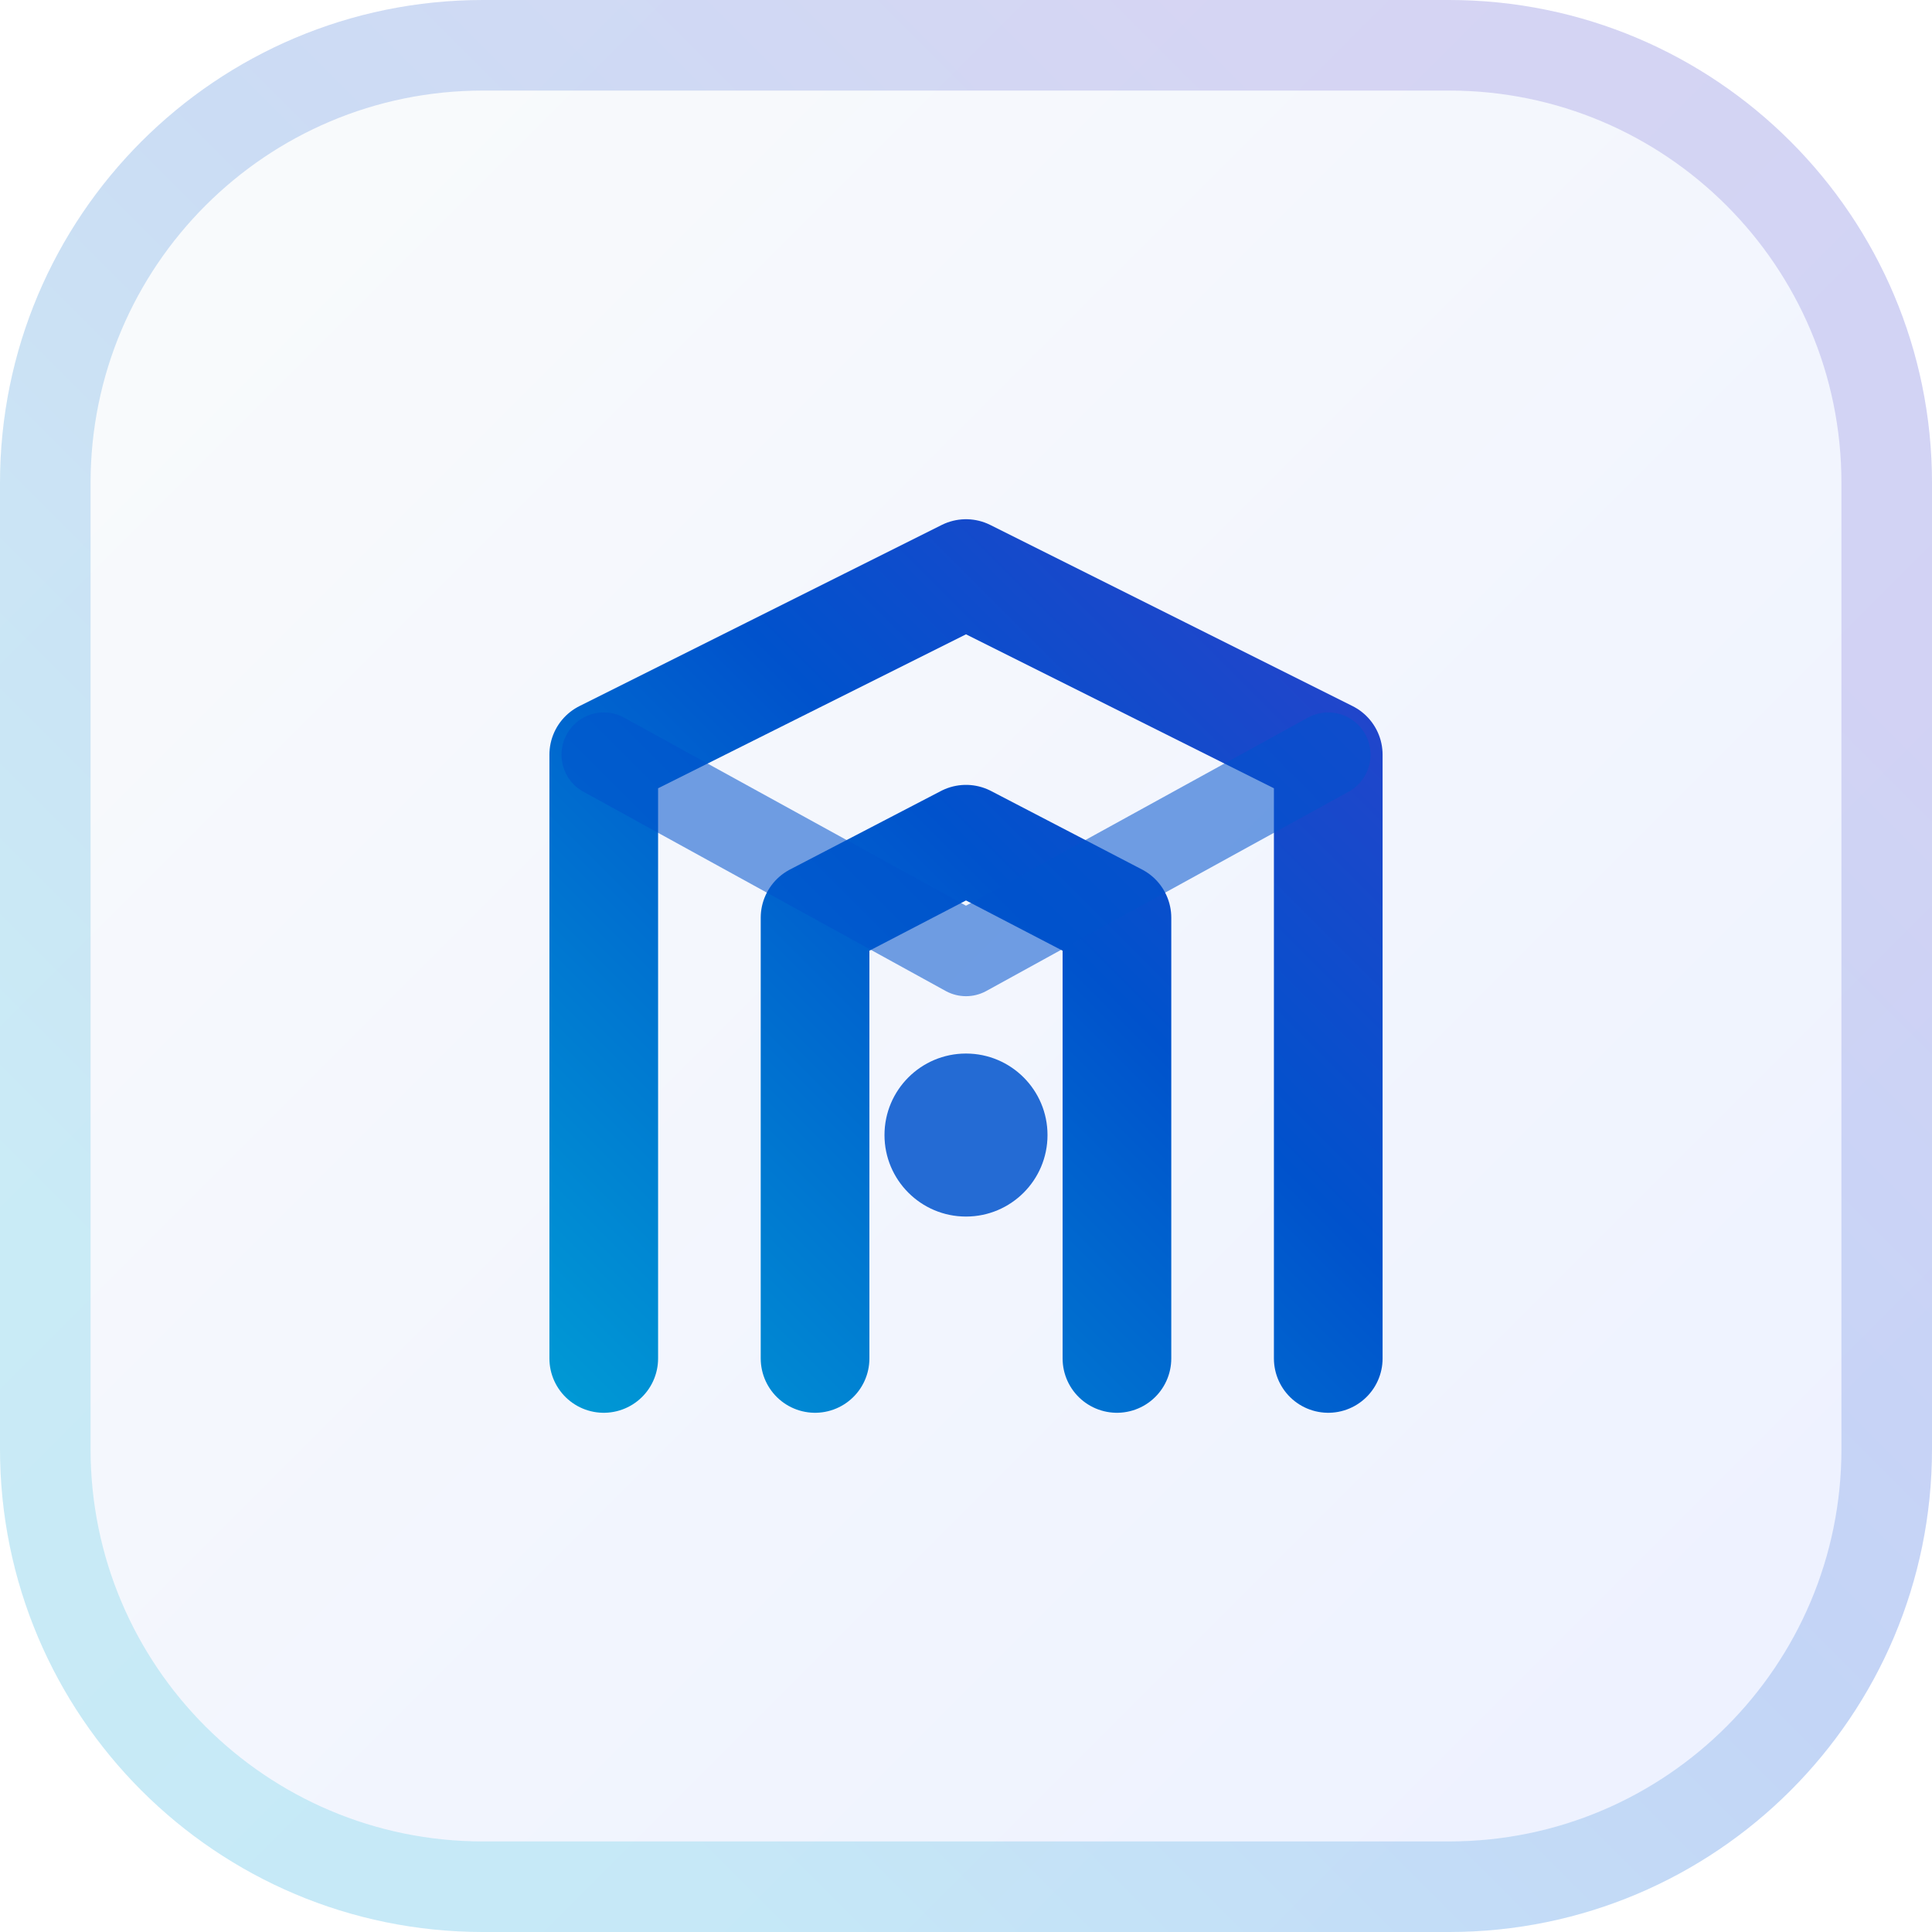
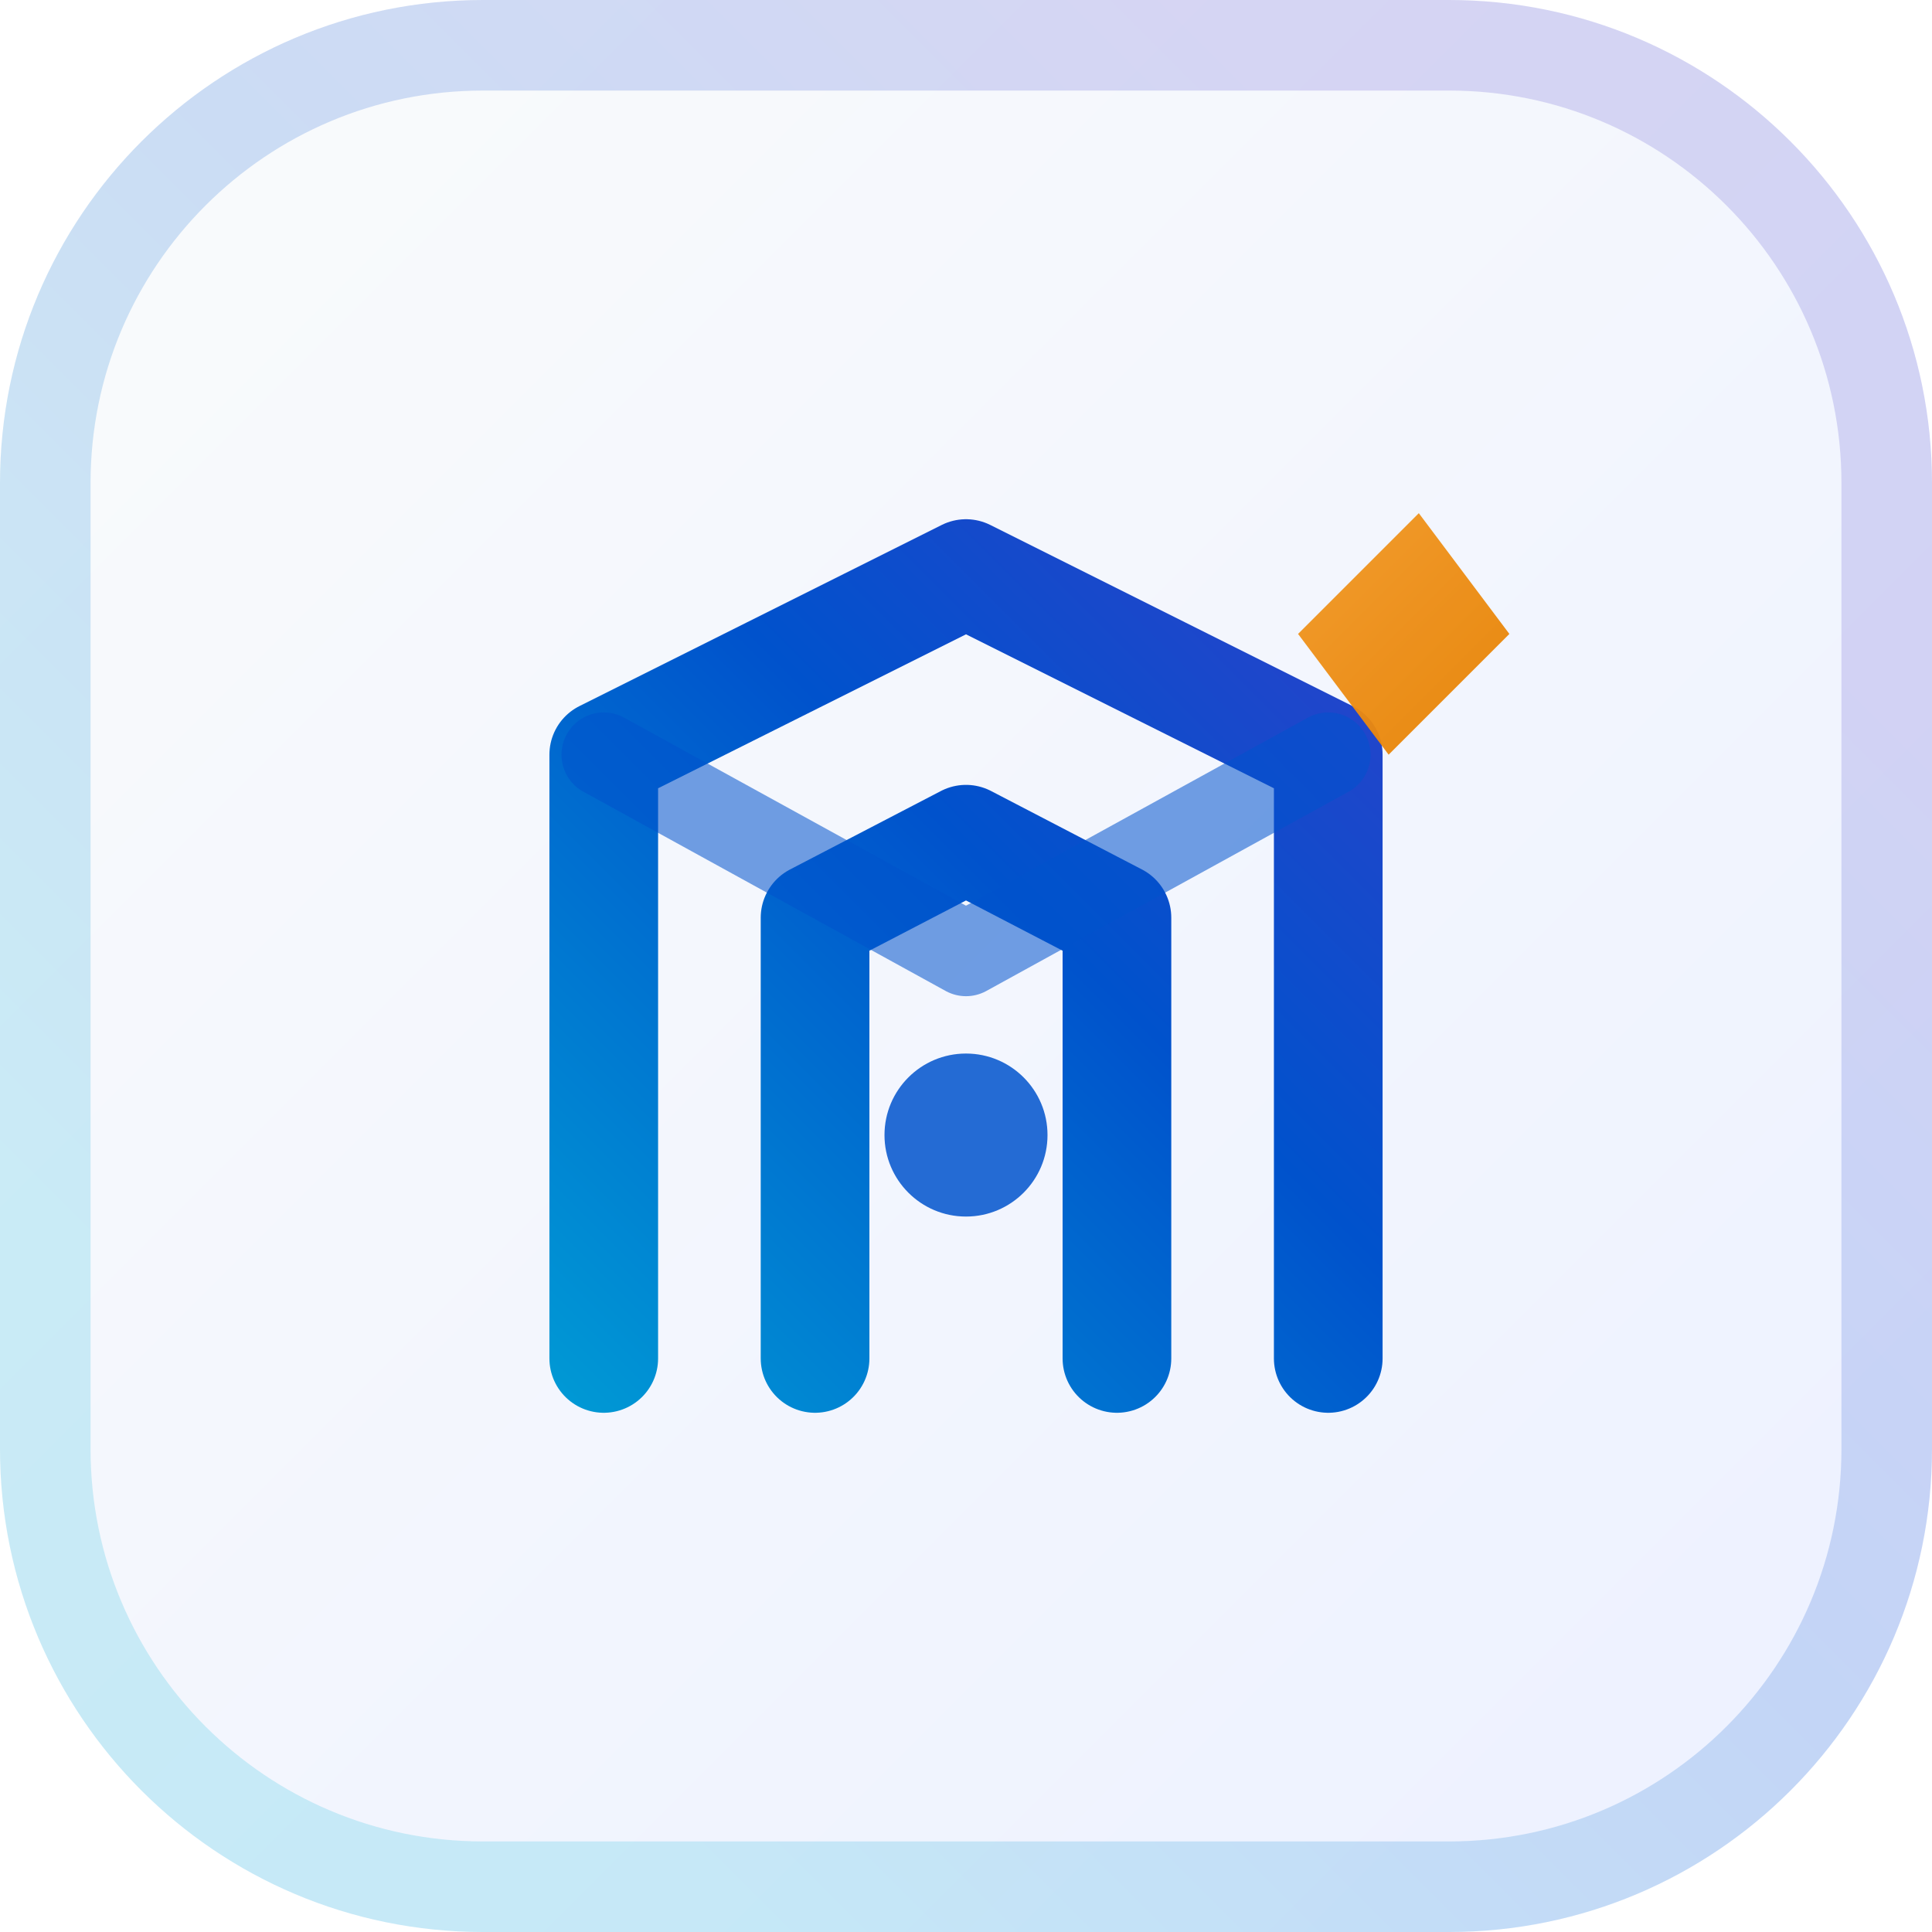
<svg xmlns="http://www.w3.org/2000/svg" viewBox="0 0 32 32" fill="none">
  <defs>
-     <linearGradient id="syncra-stroke" x1="6" y1="26" x2="26" y2="6" gradientUnits="userSpaceOnUse">
+     <linearGradient id="mai-stroke" x1="6" y1="26" x2="26" y2="6" gradientUnits="userSpaceOnUse">
      <stop stop-color="#00B4D8" />
      <stop offset="0.55" stop-color="#0052CC" />
      <stop offset="1" stop-color="#4338CA" />
    </linearGradient>
-     <linearGradient id="syncra-fill" x1="4" y1="4" x2="28" y2="28" gradientUnits="userSpaceOnUse">
+     <linearGradient id="mai-fill" x1="4" y1="4" x2="28" y2="28" gradientUnits="userSpaceOnUse">
      <stop stop-color="#F8FAFC" />
      <stop offset="1" stop-color="#EEF2FF" />
    </linearGradient>
+     <linearGradient id="mai-accent" x1="14" y1="8" x2="22" y2="16" gradientUnits="userSpaceOnUse">
+       <stop stop-color="#FFB347" />
+       <stop offset="1" stop-color="#E67E00" />
+     </linearGradient>
  </defs>
-   <rect width="32" height="32" rx="8" fill="url(#syncra-fill)" />
-   <rect x="0.75" y="0.75" width="30.5" height="30.5" rx="7.25" stroke="url(#syncra-stroke)" stroke-opacity="0.18" stroke-width="1.5" />
-   <path d="M10 22.5V12.5L16 9.5L22 12.5V22.5" stroke="url(#syncra-stroke)" stroke-width="1.8" stroke-linecap="round" stroke-linejoin="round" />
-   <path d="M13.5 22.5V15.2L16 13.9L18.5 15.2V22.5" stroke="url(#syncra-stroke)" stroke-width="1.8" stroke-linecap="round" stroke-linejoin="round" />
+   <rect width="32" height="32" rx="8" fill="url(#mai-fill)" />
+   <rect x="0.75" y="0.75" width="30.5" height="30.5" rx="7.25" stroke="url(#mai-stroke)" stroke-opacity="0.18" stroke-width="1.5" />
+   <path d="M10 22.5V12.5L16 9.5L22 12.5V22.5" stroke="url(#mai-stroke)" stroke-width="1.8" stroke-linecap="round" stroke-linejoin="round" />
+   <path d="M13.5 22.5V15.2L16 13.9L18.5 15.2V22.5" stroke="url(#mai-stroke)" stroke-width="1.8" stroke-linecap="round" stroke-linejoin="round" />
  <path d="M10 12.5L16 15.8L22 12.5" stroke="#0052CC" stroke-width="1.4" stroke-linecap="round" stroke-linejoin="round" opacity="0.55" />
  <circle cx="16" cy="18.8" r="1.35" fill="#0052CC" opacity="0.85" />
+   <path d="M21.5 10.5L23.5 8.5L25 10.5L23 12.5Z" fill="url(#mai-accent)" opacity="0.95" />
</svg>
